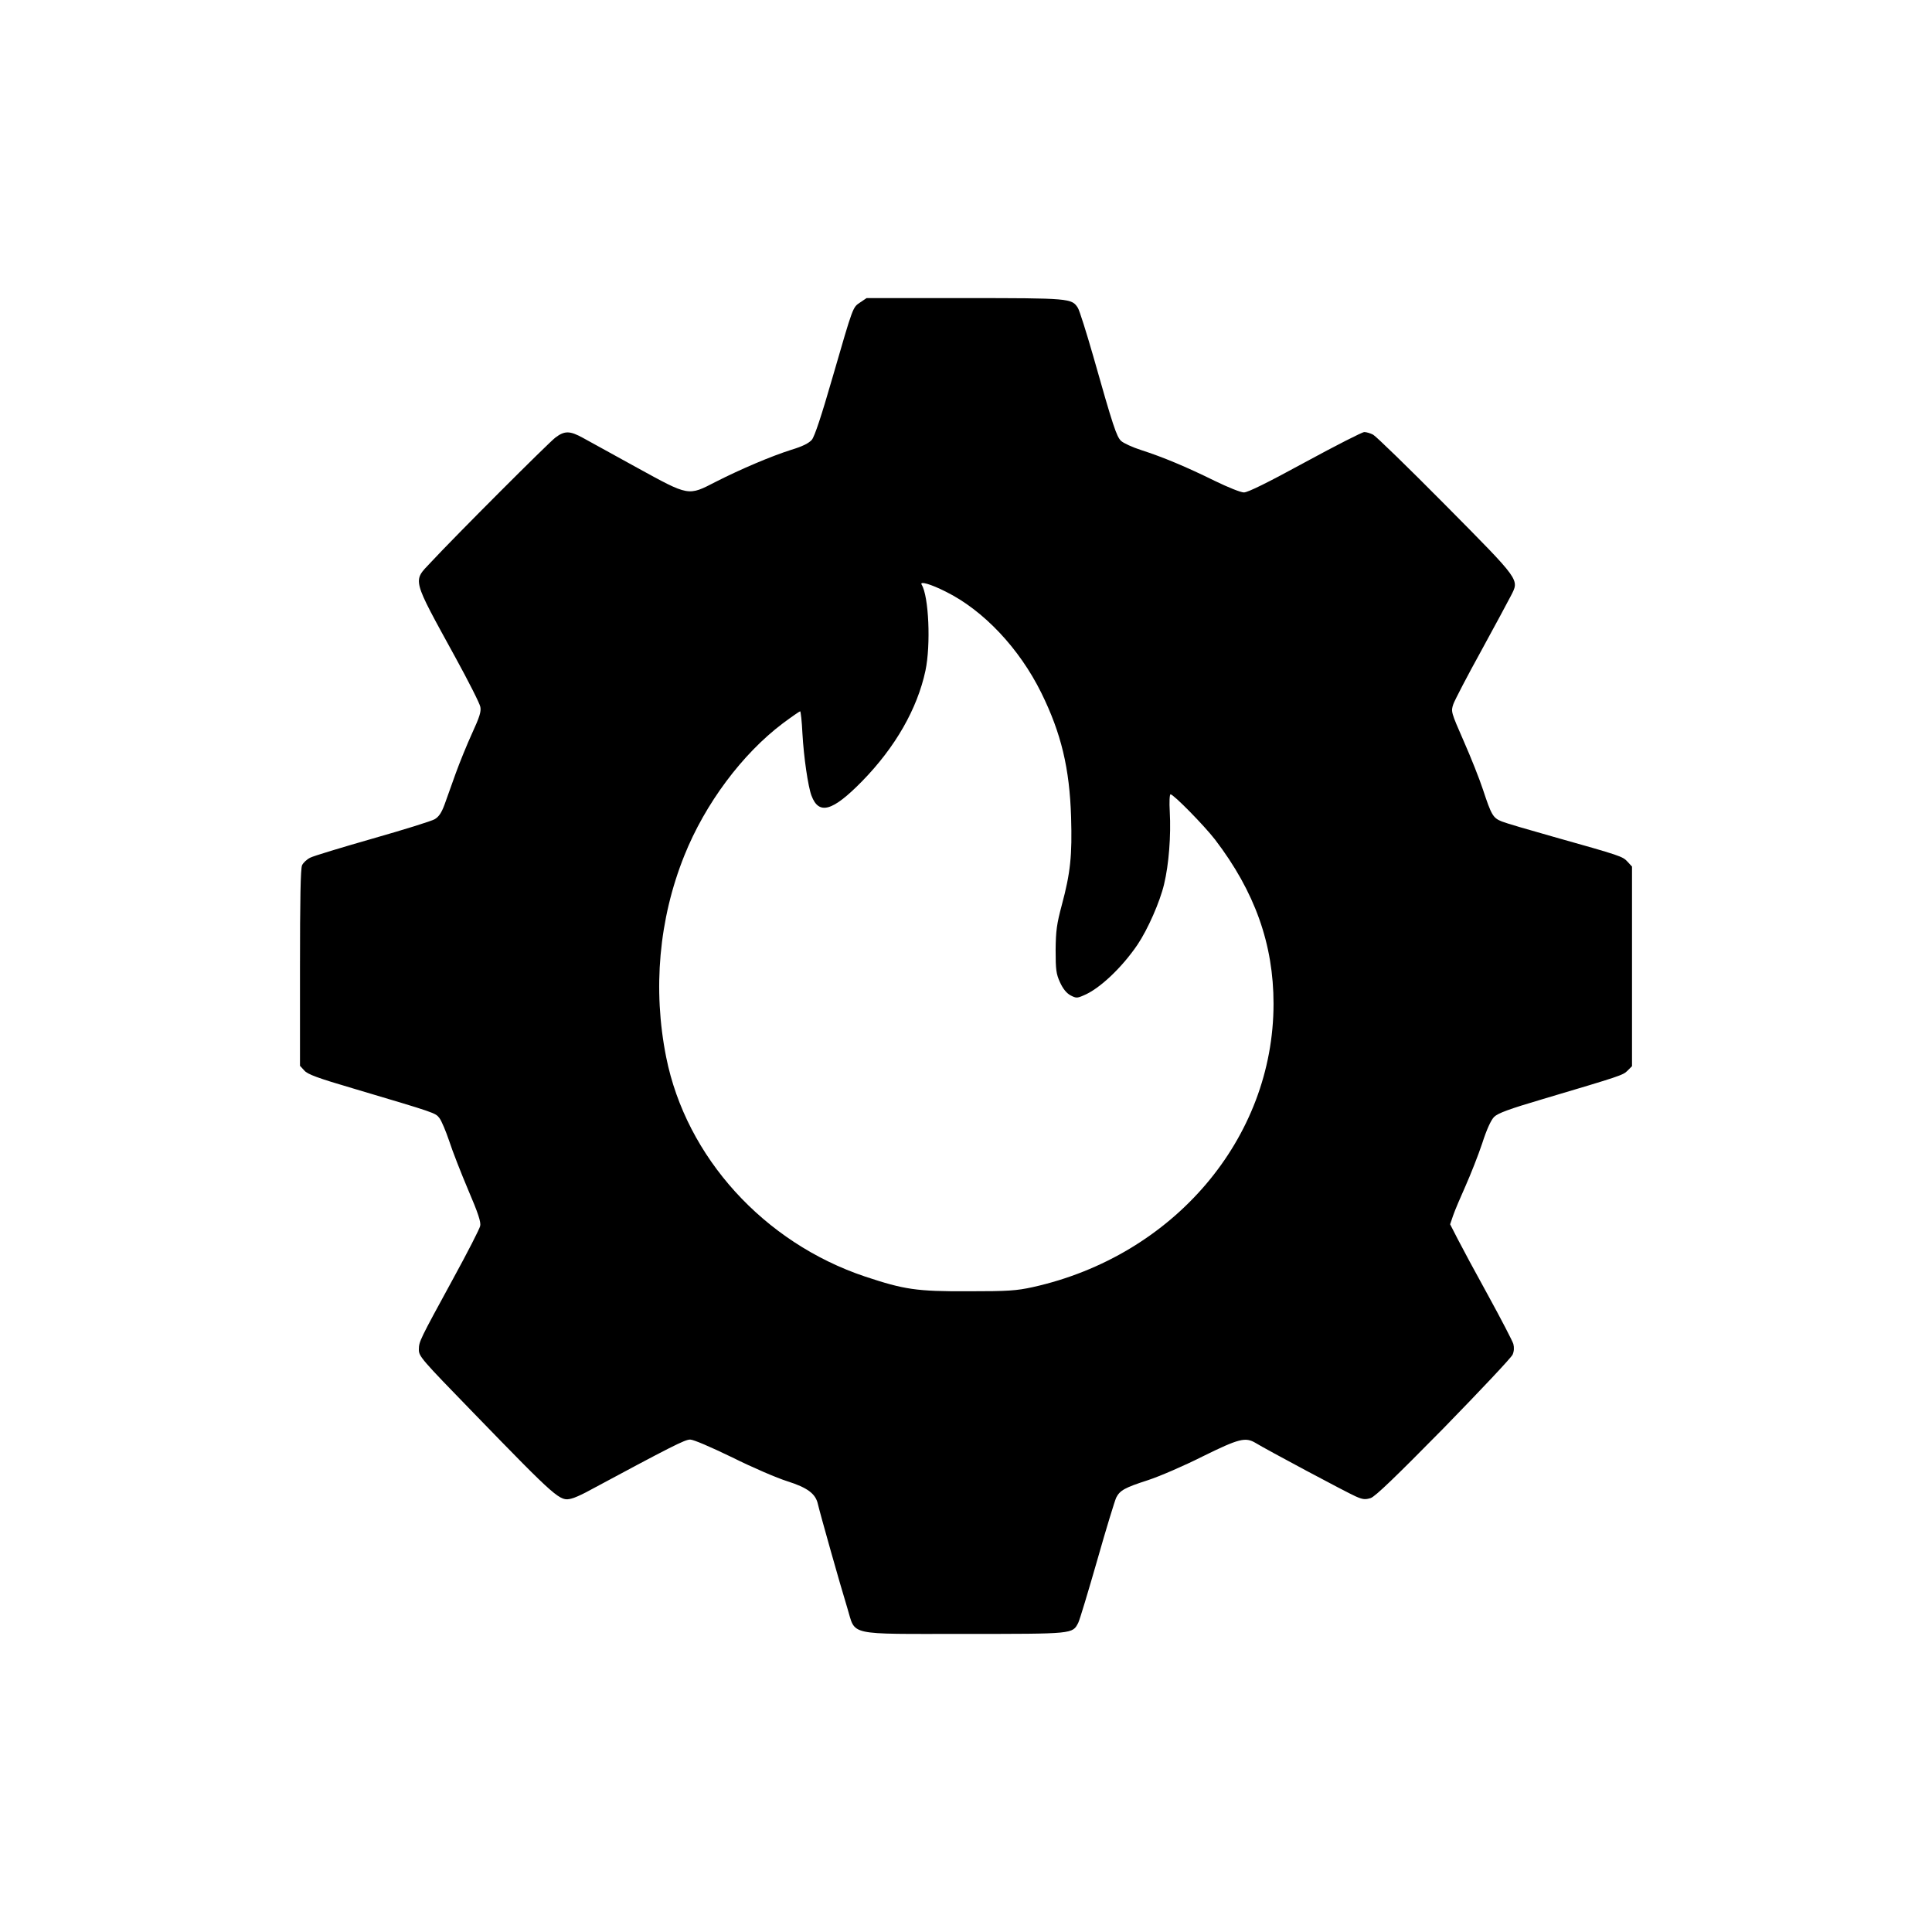
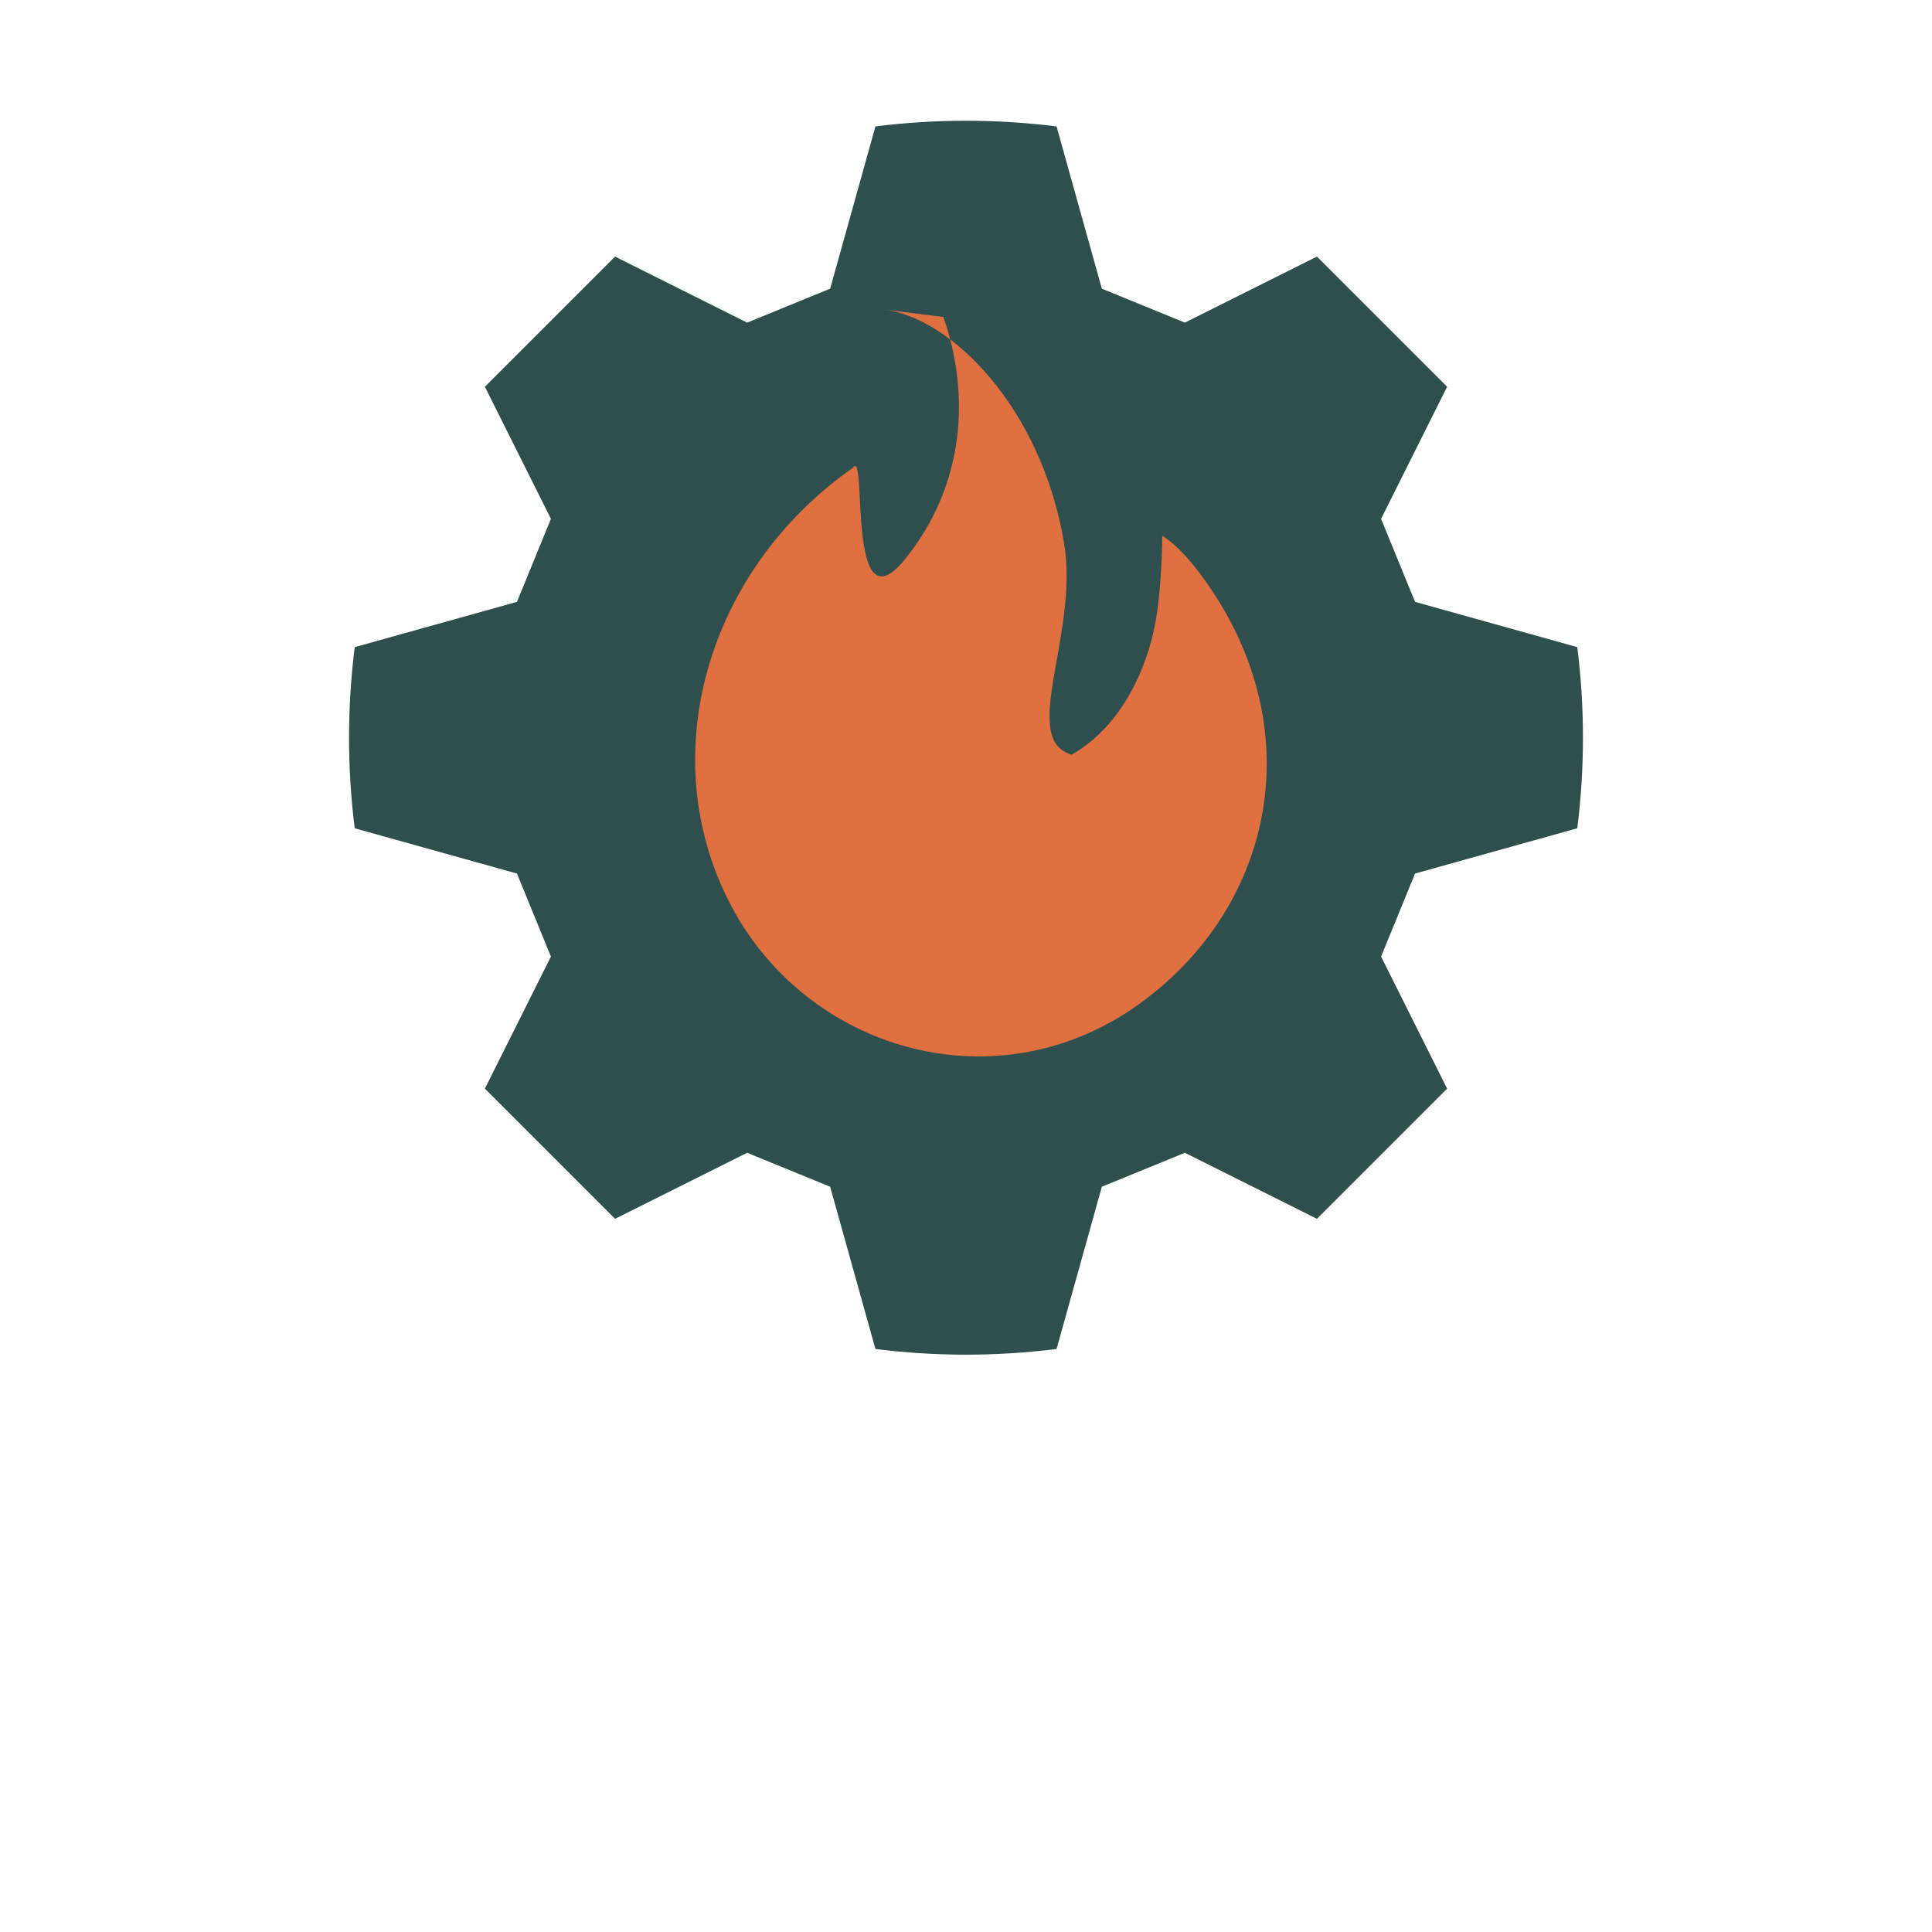
- <svg xmlns="http://www.w3.org/2000/svg" version="1.0" width="1024pt" height="1024pt" viewBox="0 0 1024 1024" preserveAspectRatio="xMidYMid meet">
-   <g transform="translate(0,1024) scale(0.1,-0.1)" fill="#000000" stroke="none">
-     <path d="M4559 8637 c-40 -27 -36 -17 -146 -396 -60 -208 -95 -313 -110 -332 -16 -18 -49 -35 -109 -53 -107 -34 -267 -102 -399 -169 -149 -77 -141 -78 -420 75 -126 70 -255 140 -285 157 -69 38 -97 39 -146 2 -37 -28 -530 -521 -662 -663 -95 -101 -101 -78 132 -503 69 -126 129 -244 132 -262 5 -25 -5 -55 -44 -140 -27 -59 -66 -155 -87 -213 -21 -58 -47 -132 -59 -165 -16 -43 -30 -64 -52 -77 -17 -10 -165 -56 -330 -103 -164 -47 -313 -92 -330 -101 -18 -9 -37 -27 -43 -40 -8 -17 -11 -183 -11 -544 l0 -519 23 -25 c17 -20 71 -40 262 -96 437 -130 432 -128 454 -156 11 -14 34 -69 52 -122 17 -53 63 -170 101 -260 52 -121 68 -170 63 -190 -3 -15 -67 -140 -142 -277 -181 -332 -182 -334 -183 -378 0 -36 13 -51 289 -335 446 -460 459 -470 519 -455 15 3 50 19 77 33 456 245 525 280 553 280 18 0 106 -38 224 -95 106 -53 237 -109 291 -126 107 -34 150 -66 162 -121 10 -44 118 -428 156 -551 46 -149 -11 -137 622 -137 579 0 571 -1 602 59 8 16 53 166 101 333 47 166 93 315 100 330 20 39 45 53 169 93 61 20 191 76 290 126 193 95 226 103 280 71 55 -34 484 -263 530 -283 38 -17 51 -18 80 -9 24 8 132 112 387 371 194 199 358 373 365 389 8 18 9 38 4 57 -5 16 -64 130 -132 254 -68 123 -141 259 -163 302 l-40 78 16 47 c9 26 39 97 66 157 27 61 67 162 88 225 24 75 47 124 63 140 20 20 80 42 256 94 414 123 427 127 451 151 l24 24 0 529 0 529 -24 26 c-26 28 -34 31 -393 132 -128 36 -251 72 -273 81 -47 19 -55 33 -100 169 -18 55 -64 171 -102 257 -68 155 -68 157 -55 196 8 22 74 149 148 283 73 134 144 265 157 291 45 88 54 76 -346 480 -196 198 -369 366 -384 374 -15 8 -36 14 -47 14 -11 0 -152 -72 -314 -160 -198 -108 -303 -160 -324 -160 -17 0 -84 27 -154 61 -152 75 -277 127 -389 163 -47 15 -95 37 -108 49 -24 23 -42 76 -147 447 -37 129 -74 246 -82 258 -32 51 -43 52 -601 52 l-519 0 -34 -23z m454 -1533 c200 -99 390 -301 506 -536 106 -215 150 -401 158 -659 6 -202 -3 -294 -49 -465 -27 -101 -32 -137 -33 -239 0 -105 3 -127 23 -171 16 -35 34 -57 55 -69 30 -16 36 -16 70 -1 84 34 204 148 286 269 54 80 119 227 141 321 25 104 37 256 30 384 -3 50 -1 92 4 92 16 0 178 -165 236 -240 211 -276 310 -555 310 -870 0 -714 -529 -1336 -1276 -1502 -87 -19 -129 -22 -344 -22 -273 -1 -337 9 -545 78 -537 180 -948 633 -1054 1162 -72 360 -39 733 96 1069 110 275 307 539 522 701 47 35 89 64 92 64 3 0 9 -53 12 -117 7 -126 30 -283 48 -330 39 -104 111 -84 268 76 177 181 293 385 336 586 29 137 18 394 -20 456 -13 21 49 3 128 -37z" />
-   </g>
+ <svg xmlns="http://www.w3.org/2000/svg" width="150pt" height="150pt" viewBox="0 0 1024 1024">
+   <path fill="#2f4f4f" d="M512 64c16 0 32 1 48 3l24 86 44 18 70-35 69 69-35 70 18 44 86 24c2 16 3 32 3 48s-1 32-3 48l-86 24-18 44 35 70-69 69-70-35-44 18-24 86c-16 2-32 3-48 3s-32-1-48-3l-24-86-44-18-70 35-69-69 35-70-18-44-86-24c-2-16-3-32-3-48s1-32 3-48l86-24 18-44-35-70 69-69 70 35 44-18 24-86c16-2 32-3 48-3z" />
+   <path fill="#E07040" d="M500 168c14 40 12 88-20 128-32 40-20-60-28-48-80 56-108 160-60 240 44 72 140 96 212 44s92-148 32-228c-12-16-20-20-20-20s0 28-4 48c-4 20-16 52-44 68-28-8 4-64-4-112-12-72-60-120-96-124z" />
</svg>
